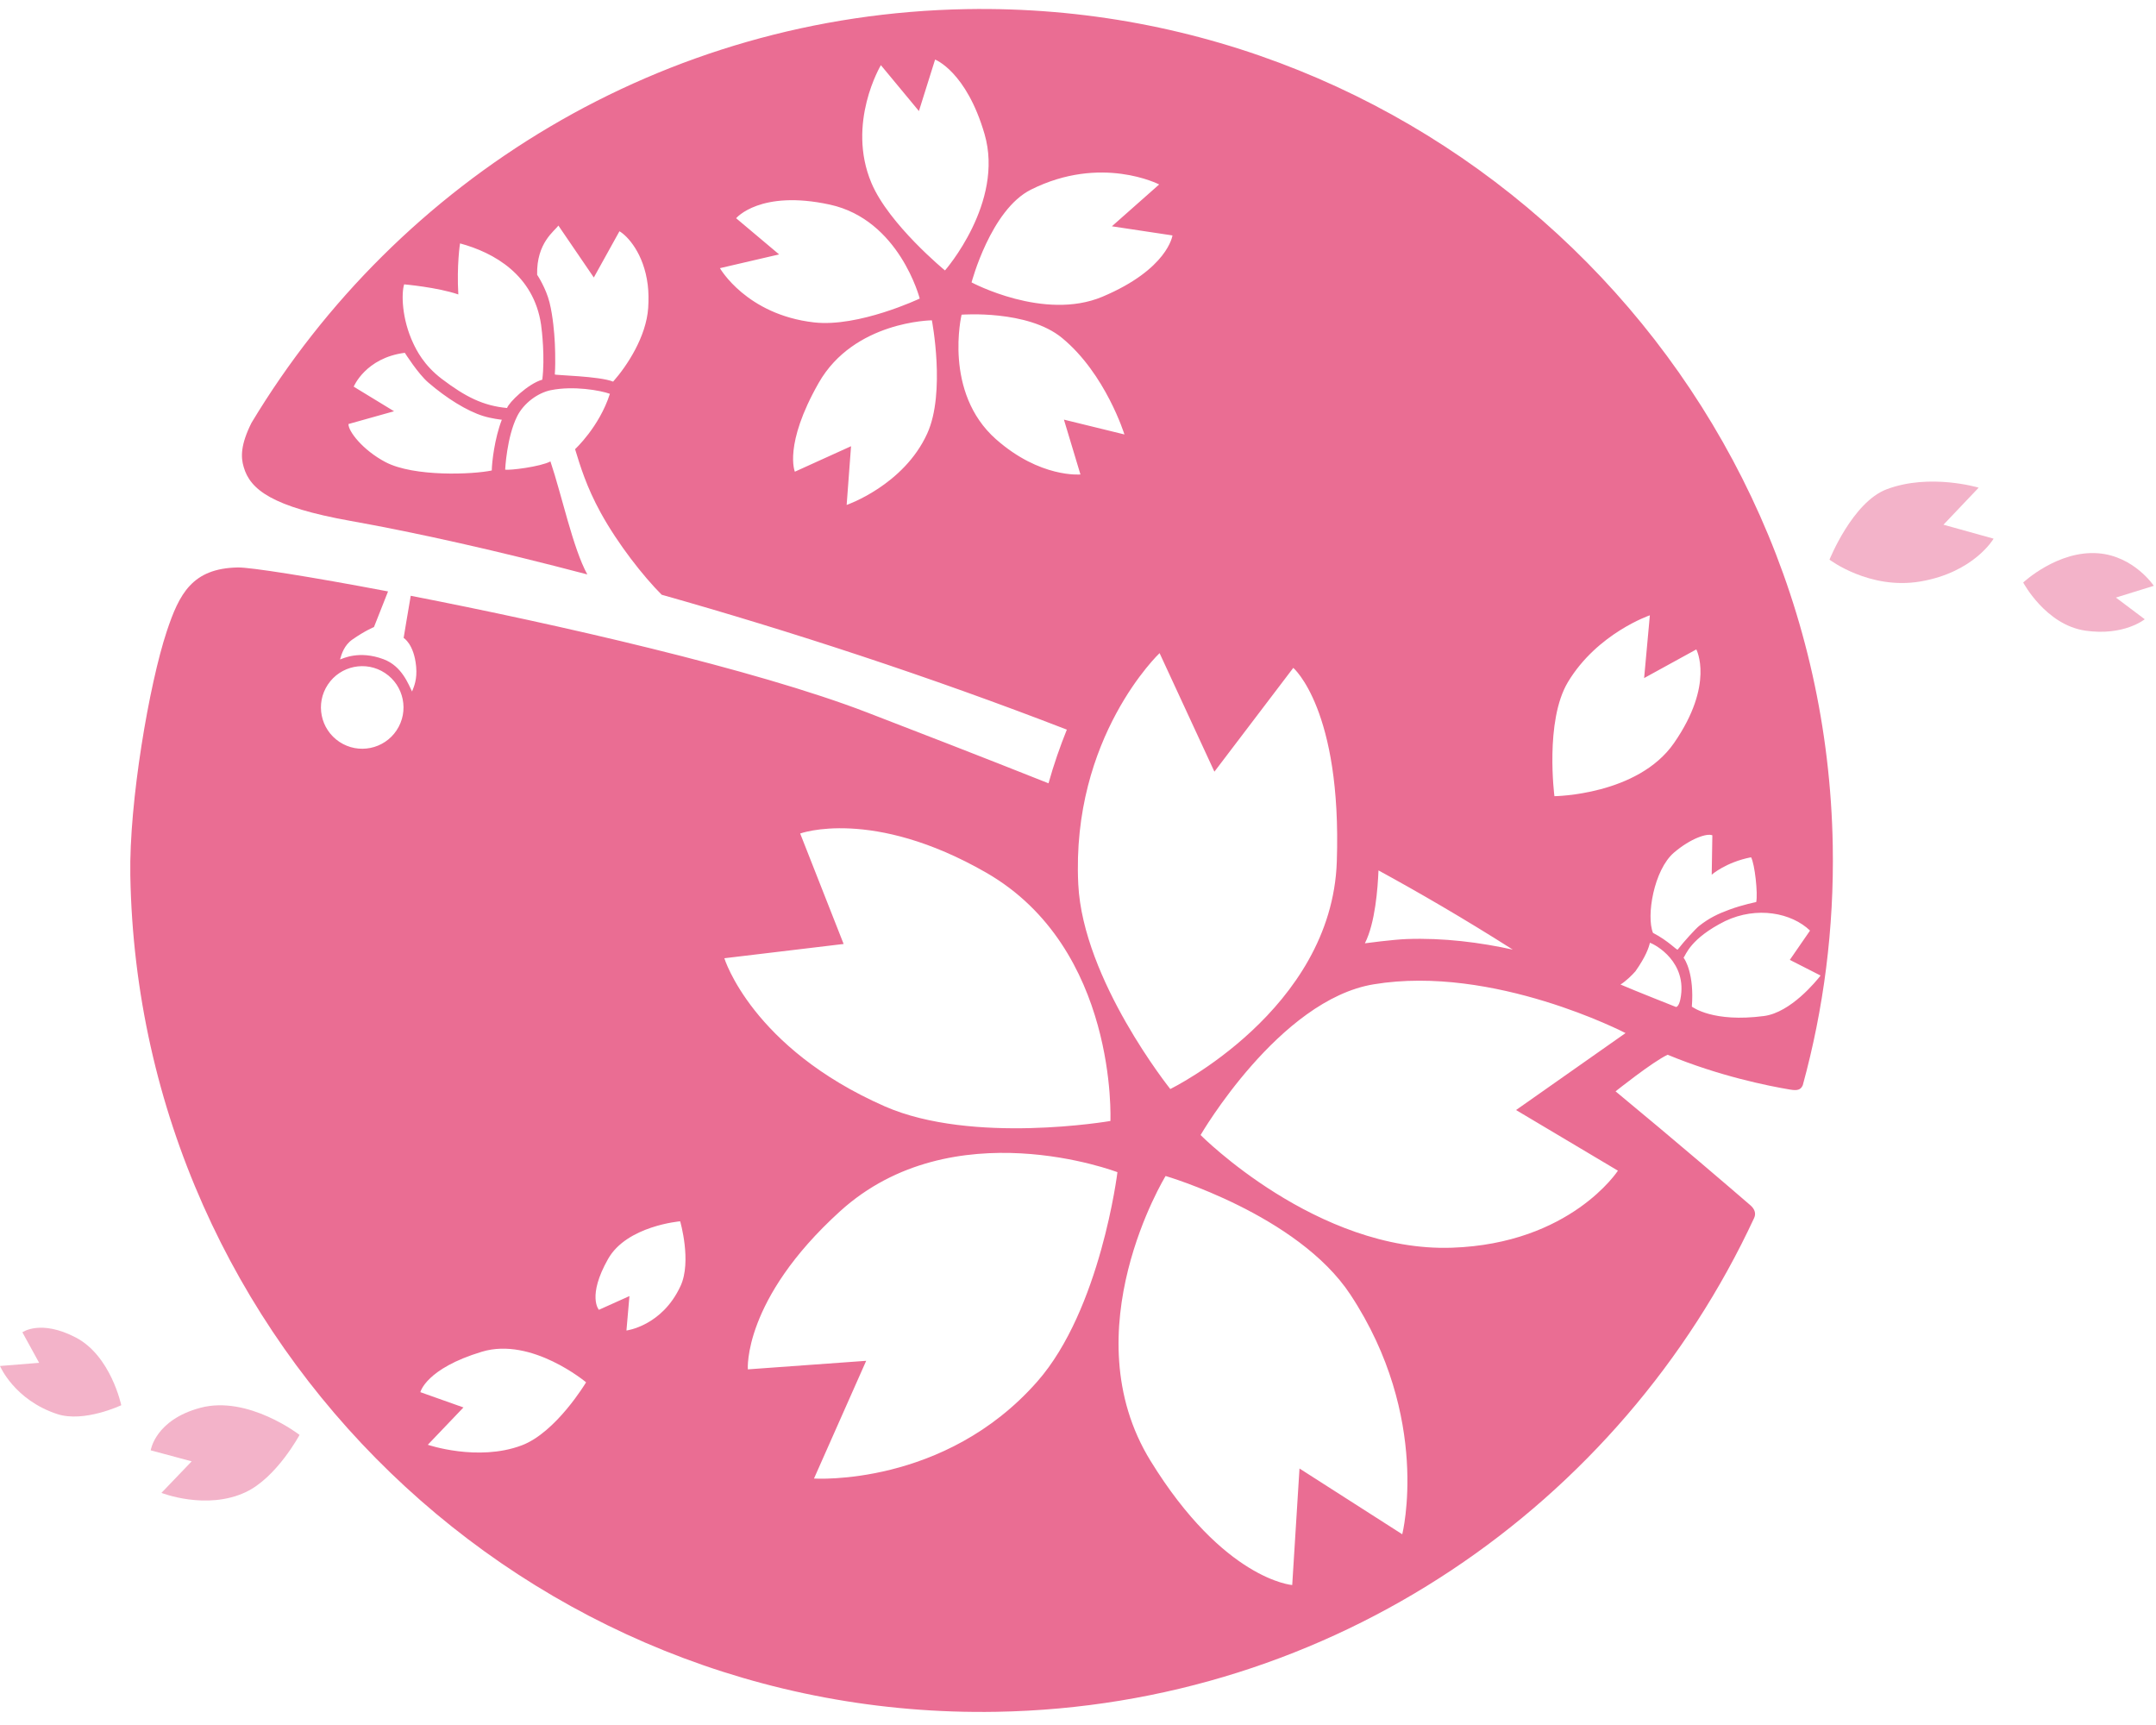
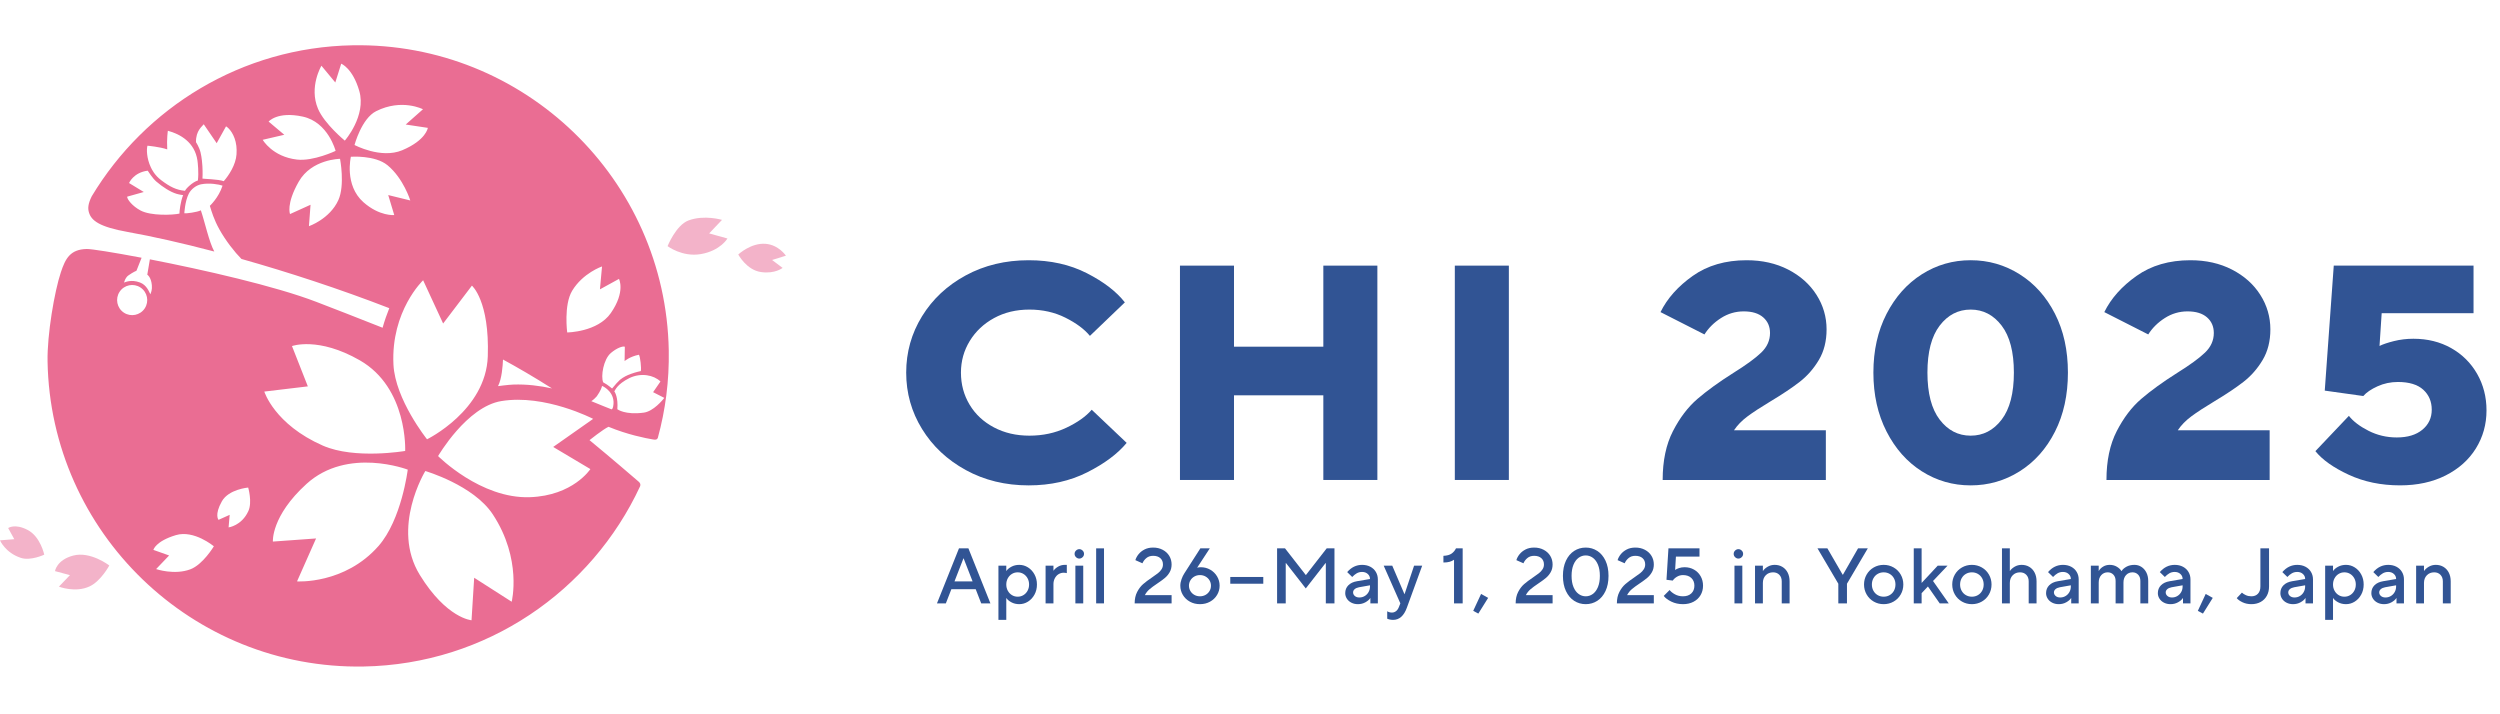
- <svg xmlns="http://www.w3.org/2000/svg" id="_レイヤー_2" viewBox="0 0 200 160">
-   <defs>
-     <style>.cls-1{fill:none;}.cls-1,.cls-2,.cls-3{stroke-width:0px;}.cls-2{fill:#f3b3c9;}.cls-3{fill:#ea6d93;}</style>
-   </defs>
-   <g id="_レイヤー_1-2">
-     <g id="logomark-chi2025">
-       <path class="cls-2" d="m27.787,133.092s-4.772-3.694-9.198-2.514c-4.199,1.119-4.609,3.946-4.609,3.946l3.802,1.021-2.806,2.925s4.158,1.64,7.802-.062c2.883-1.348,5.009-5.315,5.009-5.315Z" />
-       <path class="cls-2" d="m11.248,130.339s-.954-4.576-4.213-6.279c-3.274-1.71-4.959-.485-4.959-.485l1.555,2.832-3.632.293s1.327,3.155,5.317,4.462c2.48.812,5.931-.822,5.931-.822Z" />
-       <path class="cls-2" d="m169.712,51.908s3.716,2.828,8.428,2.027c4.987-.849,6.795-3.972,6.795-3.972l-4.651-1.294,3.266-3.436s-4.521-1.365-8.537.15c-3.167,1.196-5.3,6.525-5.3,6.525Z" />
-       <path class="cls-2" d="m187.682,54.028s2.079,3.93,5.764,4.467c3.571.52,5.511-1.057,5.511-1.057l-2.676-2.011,3.516-1.091s-1.834-2.756-5.161-3.018c-3.747-.295-6.954,2.711-6.954,2.711Z" />
-       <path class="cls-3" d="m167.233,100.658c1.939-7.072,2.915-14.532,2.781-22.226C169.254,34.891,133.212.086,89.672.846c-28.218.493-52.768,15.806-66.344,38.376-1.006,2.015-1.006,3.167-.72,4.104.604,2.089,2.641,3.692,9.922,4.992,6.159,1.099,13.666,2.78,21.951,4.962-1.334-2.429-2.371-7.371-3.42-10.481-.921.492-3.805.848-4.199.759,0,0,.14-3.015,1.117-4.959.599-1.19,1.891-2.161,3.135-2.413h.008c2.073-.417,4.559.017,5.455.342-.991,3.08-3.23,5.133-3.23,5.133.466,1.53,1.058,3.498,2.373,5.89,1.611,2.931,3.964,5.915,5.66,7.613,11.85,3.346,24.865,7.587,37.585,12.513-.616,1.528-1.204,3.2-1.701,4.976-6.548-2.605-12.562-4.925-16.819-6.567-10.426-4.02-28.917-8.211-42.343-10.825-.244,1.387-.658,3.909-.658,3.909,0,0,.964.562,1.159,2.658.111,1.191-.203,1.864-.379,2.312-.331-.639-.927-2.353-2.644-2.994-2.281-.853-3.784-.049-4.037.021.143-.51.39-1.327,1.153-1.854,1.208-.841,1.995-1.15,1.995-1.15l1.306-3.306c-7.333-1.393-12.788-2.242-13.923-2.223-4.251.074-5.451,2.455-6.608,5.936-1.627,4.9-3.496,15.817-3.377,22.622.76,43.541,36.801,78.344,80.34,77.584,31.217-.545,57.943-19.224,70.291-45.801.205-.441.031-.855-.344-1.18-1.725-1.489-6.885-5.923-12.509-10.568,0,0,3.452-2.758,4.831-3.395,4.786,1.984,9.357,2.896,11.343,3.228.662.111.993.053,1.191-.399ZM45.619,43.638c-1.748.374-7.218.607-9.855-.774-2.13-1.121-3.474-2.888-3.437-3.534l4.227-1.185-3.743-2.281s1.102-2.675,4.741-3.14c.035.051,1.221,1.933,2.173,2.753,1.678,1.448,3.583,2.642,5.111,3.113.774.239,1.662.339,1.715.341-.672,1.742-.92,3.928-.932,4.707Zm4.687-8.422c-1.328.374-3.111,2.121-3.269,2.628-2.217-.21-3.842-1.024-6.05-2.697-1.691-1.282-2.373-2.714-2.646-3.291-1.086-2.294-1.112-4.66-.851-5.481,0,0,3.104.271,5.026.937-.158-2.743.159-4.735.159-4.735,3.147.847,6.843,2.925,7.518,7.544.075.512.37,3.055.112,5.094Zm9.823-6.657c-.181,2.665-1.945,5.359-3.252,6.838-1.292-.52-5.416-.584-5.41-.666.091-1.315,0-3.04-.016-3.209-.027-.502-.147-2.166-.477-3.48-.334-1.332-1.131-2.54-1.147-2.554-.071-2.989,1.639-4.064,1.97-4.568l3.288,4.819,2.378-4.289c.74.426,2.265,2.058,2.624,4.969.081.662.09,1.384.042,2.141Zm107.778,57.755l-1.875,2.718,2.854,1.454c-.401.509-2.762,3.426-5.248,3.753-4.738.624-6.617-.828-6.695-.869.234-3.007-.626-4.371-.767-4.537.219-.272.621-1.782,3.85-3.397,2.966-1.41,6.175-.761,7.881.879Zm-9.062-8.833l-.059,3.649s1.324-1.163,3.652-1.614c.342.621.643,3.369.476,4.153-.044.011-1.22.237-2.49.703-1.042.382-1.869.772-2.811,1.516-.293.231-1.394,1.422-1.982,2.187-.074.096-.82-.782-2.292-1.548-.637-1.54.073-5.849,1.955-7.453,1.525-1.297,3.059-1.818,3.554-1.593Zm-13.4-14.212c2.728-4.539,7.603-6.198,7.603-6.198l-.532,5.823,4.841-2.658s1.72,3.219-2.069,8.684c-3.363,4.85-11.093,4.929-11.093,4.929,0,0-.909-6.98,1.251-10.58Zm-17.57,17.465c3.595,1.96,7.847,4.415,12.457,7.345-3.047-.668-6.425-1.103-9.849-.979-1.223.044-3.804.383-3.871.395.961-1.887,1.193-5.098,1.263-6.761Zm-7.904-18.788s4.509,3.852,4.037,17.967c-.46,13.782-15.447,21.097-15.447,21.097,0,0-8.1-10.107-8.536-18.995-.67-13.663,7.543-21.435,7.543-21.435l5.086,10.995,7.317-9.628Zm-24.342-44.354c6.525-3.268,11.9-.483,11.9-.483l-4.386,3.881,5.62.847s-.413,3.123-6.507,5.689c-5.411,2.268-12.129-1.333-12.129-1.333,0,0,1.776-6.735,5.503-8.601Zm-28.845,7.281l5.49-1.276-3.988-3.356s2.225-2.668,8.687-1.264c6.462,1.404,8.345,8.715,8.345,8.715,0,0-5.669,2.686-9.81,2.211-6.268-.72-8.724-5.03-8.724-5.03Zm19.233,15.332c-2.184,4.811-7.478,6.63-7.478,6.63l.408-5.447-5.212,2.364s-1.065-2.486,2.21-8.238c3.274-5.743,10.5-5.803,10.5-5.803,0,0,1.294,6.7-.428,10.493Zm-5.177-23.229c-2.343-5.55.874-10.932.874-10.932l3.529,4.257,1.5-4.776s2.898,1.101,4.589,6.913c1.848,6.352-3.672,12.647-3.672,12.647,0,0-5.2-4.269-6.82-8.108Zm11.56,23.772c-4.924-4.352-3.199-11.56-3.199-11.56,0,0,6.129-.476,9.322,2.16,4.045,3.329,5.784,8.949,5.784,8.949l-5.613-1.375,1.533,5.086s-3.736.353-7.826-3.261Zm-55.606,26.988c-1.169,1.763-3.546,2.244-5.309,1.075-1.763-1.169-2.244-3.546-1.075-5.309,1.169-1.763,3.546-2.244,5.308-1.075,1.763,1.169,2.244,3.546,1.075,5.308Zm11.585,66.333c-4.056,1.52-8.694-.061-8.694-.061l3.307-3.462-3.997-1.418s.499-2.18,5.711-3.752c4.619-1.393,9.662,2.838,9.662,2.838,0,0-2.78,4.658-5.989,5.856Zm14.753-14.794c-1.713,3.724-5.02,4.135-5.02,4.135l.278-3.194-2.835,1.274s-1.111-1.244.851-4.714c1.737-3.08,6.689-3.496,6.689-3.496,0,0,1.086,3.715.038,5.995Zm11.095-41.964s6.672-2.448,17.253,3.628c12.243,7.032,11.526,23.036,11.526,23.036,0,0-12.783,2.211-20.926-1.354-12.34-5.423-14.887-13.741-14.887-13.741l11.066-1.323-4.031-10.247Zm1.282,59.829l4.842-10.92-10.978.793s-.487-6.455,8.55-14.659c10.456-9.493,25.735-3.63,25.735-3.63,0,0-1.557,12.733-7.434,19.418-8.61,9.794-20.715,8.998-20.715,8.998Zm54.57,5.169l-9.532-6.099-.675,10.808s-6.342-.465-13.147-11.524c-7.405-12.033,1.401-26.416,1.401-26.416,0,0,12.247,3.569,17.146,11.005,7.53,11.431,4.807,22.227,4.807,22.227Zm10.555-39.349l9.452,5.624s-4.381,6.769-15.395,7.146c-12.523.429-23.32-10.452-23.32-10.452,0,0,7.292-12.553,16.074-13.982,11.109-1.836,23.347,4.526,23.347,4.526l-10.157,7.138Zm9.691-11.641c.531-.335,1.083-.882,1.39-1.235.971-1.386,1.229-2.179,1.338-2.638.524.172,3.51,1.802,2.829,5.219-.128.641-.36.793-.462.715,0,0-3.773-1.49-5.094-2.061Z" />
-       <rect class="cls-1" width="200" height="160" />
+ <svg xmlns="http://www.w3.org/2000/svg" viewBox="0 0 715 204" width="715" height="204">
+   <svg x="0" y="12" width="225" height="180" viewBox="0 0 200 160">
+     <defs>
+       <style>.m-cls-1{fill:none;}.m-cls-1,.m-cls-2,.m-cls-3{stroke-width:0px;}.m-cls-2{fill:#f3b3c9;}.m-cls-3{fill:#ea6d93;}</style>
+     </defs>
+     <g id="m-_レイヤー_1-2">
+       <g id="m-logomark-chi2025">
+         <path class="m-cls-2" d="m27.787,133.092s-4.772-3.694-9.198-2.514c-4.199,1.119-4.609,3.946-4.609,3.946l3.802,1.021-2.806,2.925s4.158,1.64,7.802-.062c2.883-1.348,5.009-5.315,5.009-5.315Z" />
+         <path class="m-cls-2" d="m11.248,130.339s-.954-4.576-4.213-6.279c-3.274-1.71-4.959-.485-4.959-.485l1.555,2.832-3.632.293s1.327,3.155,5.317,4.462c2.48.812,5.931-.822,5.931-.822Z" />
+         <path class="m-cls-2" d="m169.712,51.908s3.716,2.828,8.428,2.027c4.987-.849,6.795-3.972,6.795-3.972l-4.651-1.294,3.266-3.436s-4.521-1.365-8.537.15c-3.167,1.196-5.3,6.525-5.3,6.525Z" />
+         <path class="m-cls-2" d="m187.682,54.028s2.079,3.93,5.764,4.467c3.571.52,5.511-1.057,5.511-1.057l-2.676-2.011,3.516-1.091s-1.834-2.756-5.161-3.018c-3.747-.295-6.954,2.711-6.954,2.711Z" />
+         <path class="m-cls-3" d="m167.233,100.658c1.939-7.072,2.915-14.532,2.781-22.226C169.254,34.891,133.212.086,89.672.846c-28.218.493-52.768,15.806-66.344,38.376-1.006,2.015-1.006,3.167-.72,4.104.604,2.089,2.641,3.692,9.922,4.992,6.159,1.099,13.666,2.78,21.951,4.962-1.334-2.429-2.371-7.371-3.42-10.481-.921.492-3.805.848-4.199.759,0,0,.14-3.015,1.117-4.959.599-1.19,1.891-2.161,3.135-2.413h.008c2.073-.417,4.559.017,5.455.342-.991,3.08-3.23,5.133-3.23,5.133.466,1.53,1.058,3.498,2.373,5.89,1.611,2.931,3.964,5.915,5.66,7.613,11.85,3.346,24.865,7.587,37.585,12.513-.616,1.528-1.204,3.2-1.701,4.976-6.548-2.605-12.562-4.925-16.819-6.567-10.426-4.02-28.917-8.211-42.343-10.825-.244,1.387-.658,3.909-.658,3.909,0,0,.964.562,1.159,2.658.111,1.191-.203,1.864-.379,2.312-.331-.639-.927-2.353-2.644-2.994-2.281-.853-3.784-.049-4.037.021.143-.51.39-1.327,1.153-1.854,1.208-.841,1.995-1.15,1.995-1.15l1.306-3.306c-7.333-1.393-12.788-2.242-13.923-2.223-4.251.074-5.451,2.455-6.608,5.936-1.627,4.9-3.496,15.817-3.377,22.622.76,43.541,36.801,78.344,80.34,77.584,31.217-.545,57.943-19.224,70.291-45.801.205-.441.031-.855-.344-1.18-1.725-1.489-6.885-5.923-12.509-10.568,0,0,3.452-2.758,4.831-3.395,4.786,1.984,9.357,2.896,11.343,3.228.662.111.993.053,1.191-.399ZM45.619,43.638c-1.748.374-7.218.607-9.855-.774-2.13-1.121-3.474-2.888-3.437-3.534l4.227-1.185-3.743-2.281s1.102-2.675,4.741-3.14c.035.051,1.221,1.933,2.173,2.753,1.678,1.448,3.583,2.642,5.111,3.113.774.239,1.662.339,1.715.341-.672,1.742-.92,3.928-.932,4.707Zm4.687-8.422c-1.328.374-3.111,2.121-3.269,2.628-2.217-.21-3.842-1.024-6.05-2.697-1.691-1.282-2.373-2.714-2.646-3.291-1.086-2.294-1.112-4.66-.851-5.481,0,0,3.104.271,5.026.937-.158-2.743.159-4.735.159-4.735,3.147.847,6.843,2.925,7.518,7.544.075.512.37,3.055.112,5.094Zm9.823-6.657c-.181,2.665-1.945,5.359-3.252,6.838-1.292-.52-5.416-.584-5.41-.666.091-1.315,0-3.04-.016-3.209-.027-.502-.147-2.166-.477-3.48-.334-1.332-1.131-2.54-1.147-2.554-.071-2.989,1.639-4.064,1.97-4.568l3.288,4.819,2.378-4.289c.74.426,2.265,2.058,2.624,4.969.081.662.09,1.384.042,2.141Zm107.778,57.755l-1.875,2.718,2.854,1.454c-.401.509-2.762,3.426-5.248,3.753-4.738.624-6.617-.828-6.695-.869.234-3.007-.626-4.371-.767-4.537.219-.272.621-1.782,3.85-3.397,2.966-1.41,6.175-.761,7.881.879Zm-9.062-8.833l-.059,3.649s1.324-1.163,3.652-1.614c.342.621.643,3.369.476,4.153-.044.011-1.22.237-2.49.703-1.042.382-1.869.772-2.811,1.516-.293.231-1.394,1.422-1.982,2.187-.074.096-.82-.782-2.292-1.548-.637-1.54.073-5.849,1.955-7.453,1.525-1.297,3.059-1.818,3.554-1.593Zm-13.4-14.212c2.728-4.539,7.603-6.198,7.603-6.198l-.532,5.823,4.841-2.658s1.72,3.219-2.069,8.684c-3.363,4.85-11.093,4.929-11.093,4.929,0,0-.909-6.98,1.251-10.58Zm-17.57,17.465c3.595,1.96,7.847,4.415,12.457,7.345-3.047-.668-6.425-1.103-9.849-.979-1.223.044-3.804.383-3.871.395.961-1.887,1.193-5.098,1.263-6.761Zm-7.904-18.788s4.509,3.852,4.037,17.967c-.46,13.782-15.447,21.097-15.447,21.097,0,0-8.1-10.107-8.536-18.995-.67-13.663,7.543-21.435,7.543-21.435l5.086,10.995,7.317-9.628Zm-24.342-44.354c6.525-3.268,11.9-.483,11.9-.483l-4.386,3.881,5.62.847s-.413,3.123-6.507,5.689c-5.411,2.268-12.129-1.333-12.129-1.333,0,0,1.776-6.735,5.503-8.601Zm-28.845,7.281l5.49-1.276-3.988-3.356s2.225-2.668,8.687-1.264c6.462,1.404,8.345,8.715,8.345,8.715,0,0-5.669,2.686-9.81,2.211-6.268-.72-8.724-5.03-8.724-5.03Zm19.233,15.332c-2.184,4.811-7.478,6.63-7.478,6.63l.408-5.447-5.212,2.364s-1.065-2.486,2.21-8.238c3.274-5.743,10.5-5.803,10.5-5.803,0,0,1.294,6.7-.428,10.493Zm-5.177-23.229c-2.343-5.55.874-10.932.874-10.932l3.529,4.257,1.5-4.776s2.898,1.101,4.589,6.913c1.848,6.352-3.672,12.647-3.672,12.647,0,0-5.2-4.269-6.82-8.108Zm11.56,23.772c-4.924-4.352-3.199-11.56-3.199-11.56,0,0,6.129-.476,9.322,2.16,4.045,3.329,5.784,8.949,5.784,8.949l-5.613-1.375,1.533,5.086s-3.736.353-7.826-3.261Zm-55.606,26.988c-1.169,1.763-3.546,2.244-5.309,1.075-1.763-1.169-2.244-3.546-1.075-5.309,1.169-1.763,3.546-2.244,5.308-1.075,1.763,1.169,2.244,3.546,1.075,5.308Zm11.585,66.333c-4.056,1.52-8.694-.061-8.694-.061l3.307-3.462-3.997-1.418s.499-2.18,5.711-3.752c4.619-1.393,9.662,2.838,9.662,2.838,0,0-2.78,4.658-5.989,5.856Zm14.753-14.794c-1.713,3.724-5.02,4.135-5.02,4.135l.278-3.194-2.835,1.274s-1.111-1.244.851-4.714c1.737-3.08,6.689-3.496,6.689-3.496,0,0,1.086,3.715.038,5.995Zm11.095-41.964s6.672-2.448,17.253,3.628c12.243,7.032,11.526,23.036,11.526,23.036,0,0-12.783,2.211-20.926-1.354-12.34-5.423-14.887-13.741-14.887-13.741l11.066-1.323-4.031-10.247Zm1.282,59.829l4.842-10.92-10.978.793s-.487-6.455,8.55-14.659c10.456-9.493,25.735-3.63,25.735-3.63,0,0-1.557,12.733-7.434,19.418-8.61,9.794-20.715,8.998-20.715,8.998Zm54.57,5.169l-9.532-6.099-.675,10.808s-6.342-.465-13.147-11.524c-7.405-12.033,1.401-26.416,1.401-26.416,0,0,12.247,3.569,17.146,11.005,7.53,11.431,4.807,22.227,4.807,22.227Zm10.555-39.349l9.452,5.624s-4.381,6.769-15.395,7.146c-12.523.429-23.32-10.452-23.32-10.452,0,0,7.292-12.553,16.074-13.982,11.109-1.836,23.347,4.526,23.347,4.526l-10.157,7.138Zm9.691-11.641c.531-.335,1.083-.882,1.39-1.235.971-1.386,1.229-2.179,1.338-2.638.524.172,3.51,1.802,2.829,5.219-.128.641-.36.793-.462.715,0,0-3.773-1.49-5.094-2.061Z" />
+         <rect class="m-cls-1" width="200" height="160" />
+       </g>
    </g>
-   </g>
+   </svg>
+   <svg x="255" y="0" width="460" height="204" viewBox="0 0 460 204">
+     <defs>
+       <style>.t-cls-1{fill:none;}.t-cls-1,.t-cls-2{stroke-width:0px;}.t-cls-2{fill:#315494;}</style>
+     </defs>
+     <g id="t-_レイヤー_1-2">
+       <g id="t-chi2025">
+         <g id="t-daytime">
+           <path class="t-cls-2" d="m21.222,134.438c-5.323-2.918-9.496-6.833-12.518-11.744-3.022-4.91-4.533-10.285-4.533-16.124s1.511-11.212,4.533-16.124c3.021-4.91,7.194-8.809,12.518-11.693,5.322-2.885,11.315-4.326,17.979-4.326,6.249,0,11.797,1.236,16.639,3.708,4.842,2.473,8.464,5.255,10.869,8.345l-9.993,9.582c-1.581-1.922-3.915-3.657-7.006-5.203-3.091-1.545-6.526-2.318-10.303-2.318s-7.145.809-10.097,2.422c-2.954,1.614-5.271,3.796-6.954,6.542-1.684,2.748-2.524,5.77-2.524,9.066,0,3.366.824,6.423,2.473,9.169,1.648,2.748,3.967,4.912,6.954,6.49,2.988,1.582,6.37,2.37,10.148,2.37,3.846,0,7.366-.755,10.561-2.267,3.193-1.51,5.614-3.228,7.263-5.15l9.994,9.478c-2.542,3.091-6.285,5.89-11.23,8.397-4.945,2.506-10.544,3.76-16.793,3.76-6.663,0-12.656-1.46-17.979-4.379Z" />
+           <path class="t-cls-2" d="m97.924,137.271h-15.454v-61.301h15.454v23.181h25.55v-23.181h15.454v61.301h-15.454v-24.211h-25.55v24.211Z" />
+           <path class="t-cls-2" d="m176.533,137.271h-15.454v-61.301h15.454v61.301Z" />
+           <path class="t-cls-2" d="m220.522,137.271c0-5.494.979-10.148,2.937-13.961,1.958-3.812,4.292-6.885,7.006-9.221,2.713-2.334,6.13-4.807,10.251-7.418,3.64-2.266,6.301-4.206,7.984-5.82,1.683-1.613,2.524-3.485,2.524-5.615,0-1.854-.653-3.348-1.957-4.481-1.306-1.134-3.16-1.7-5.563-1.7-2.336,0-4.5.636-6.491,1.906-1.992,1.271-3.572,2.833-4.739,4.688l-12.569-6.388c1.923-3.915,4.997-7.366,9.222-10.354,4.224-2.987,9.357-4.48,15.402-4.48,4.464,0,8.43.893,11.899,2.678,3.467,1.787,6.164,4.19,8.087,7.212,1.923,3.023,2.885,6.32,2.885,9.891,0,3.366-.738,6.284-2.215,8.757-1.478,2.473-3.297,4.551-5.46,6.233-2.164,1.685-4.963,3.555-8.396,5.615-2.748,1.648-4.93,3.075-6.543,4.275-1.614,1.202-2.902,2.524-3.863,3.966h26.271v14.219h-46.671Z" />
+           <path class="t-cls-2" d="m294.648,134.799c-4.224-2.68-7.59-6.474-10.097-11.385-2.508-4.91-3.761-10.525-3.761-16.845s1.253-11.915,3.761-16.794c2.507-4.875,5.873-8.654,10.097-11.332,4.224-2.679,8.876-4.018,13.96-4.018s9.752,1.339,14.012,4.018c4.258,2.678,7.624,6.439,10.097,11.281s3.709,10.457,3.709,16.845-1.236,12.021-3.709,16.896c-2.473,4.879-5.839,8.654-10.097,11.334-4.26,2.678-8.93,4.018-14.012,4.018s-9.736-1.34-13.96-4.018Zm22.82-14.785c2.334-3.055,3.503-7.537,3.503-13.444s-1.169-10.388-3.503-13.444c-2.336-3.057-5.29-4.586-8.86-4.586s-6.526,1.529-8.86,4.586c-2.336,3.057-3.503,7.538-3.503,13.444s1.167,10.39,3.503,13.444c2.334,3.058,5.288,4.585,8.86,4.585s6.524-1.527,8.86-4.585Z" />
+           <path class="t-cls-2" d="m347.448,137.271c0-5.494.979-10.148,2.937-13.961,1.958-3.812,4.292-6.885,7.006-9.221,2.713-2.334,6.13-4.807,10.251-7.418,3.64-2.266,6.301-4.206,7.984-5.82,1.683-1.613,2.524-3.485,2.524-5.615,0-1.854-.653-3.348-1.957-4.481-1.306-1.134-3.16-1.7-5.563-1.7-2.336,0-4.5.636-6.491,1.906-1.992,1.271-3.572,2.833-4.739,4.688l-12.569-6.388c1.923-3.915,4.997-7.366,9.222-10.354,4.224-2.987,9.357-4.48,15.402-4.48,4.464,0,8.43.893,11.899,2.678,3.467,1.787,6.164,4.19,8.087,7.212,1.923,3.023,2.885,6.32,2.885,9.891,0,3.366-.738,6.284-2.215,8.757-1.478,2.473-3.297,4.551-5.46,6.233-2.164,1.685-4.963,3.555-8.396,5.615-2.748,1.648-4.93,3.075-6.543,4.275-1.614,1.202-2.902,2.524-3.863,3.966h26.271v14.219h-46.671Z" />
+           <path class="t-cls-2" d="m416.732,135.777c-4.363-2.025-7.539-4.275-9.53-6.748l9.581-10.098c1.236,1.582,3.107,3.006,5.615,4.276,2.507,1.271,5.203,1.905,8.088,1.905,3.091,0,5.527-.736,7.314-2.215,1.785-1.476,2.679-3.382,2.679-5.717s-.808-4.24-2.421-5.719c-1.615-1.477-4.036-2.215-7.264-2.215-2.061,0-4.002.412-5.821,1.236-1.82.824-3.178,1.752-4.069,2.781l-11.023-1.545,2.575-35.75h39.975v13.6h-26.271l-.618,9.375c.961-.479,2.334-.943,4.121-1.391,1.785-.446,3.64-.67,5.563-.67,4.052,0,7.657.894,10.817,2.679,3.158,1.786,5.631,4.241,7.418,7.366,1.785,3.127,2.679,6.611,2.679,10.457,0,3.984-1.015,7.607-3.039,10.869-2.027,3.264-4.912,5.839-8.654,7.728-3.744,1.888-8.088,2.833-13.033,2.833-5.427,0-10.32-1.014-14.681-3.039Z" />
+           <path class="t-cls-2" d="m15.513,172.566h-2.54l6.294-15.735h2.697l6.294,15.735h-2.63l-1.573-4.047h-6.968l-1.574,4.047Zm5.035-12.881l-2.562,6.586h5.17l-2.562-6.586h-.045Z" />
+           <path class="t-cls-2" d="m30.551,177.287v-15.511h2.248v1.528h.022c.284-.449.761-.854,1.428-1.214.666-.359,1.419-.54,2.259-.54.899,0,1.734.244,2.506.731.772.487,1.391,1.157,1.854,2.012.465.854.697,1.813.697,2.877s-.232,2.023-.697,2.878c-.464.854-1.082,1.524-1.854,2.012-.771.486-1.606.73-2.506.73-.84,0-1.593-.18-2.259-.54-.667-.359-1.144-.765-1.428-1.214h-.022v6.25h-2.248Zm7.148-7.082c.494-.299.888-.715,1.18-1.247.293-.532.438-1.128.438-1.787s-.146-1.255-.438-1.786c-.292-.532-.686-.948-1.18-1.248s-1.042-.449-1.641-.449-1.146.149-1.642.449c-.494.3-.888.716-1.18,1.248-.292.531-.438,1.127-.438,1.786s.146,1.255.438,1.787.686.948,1.18,1.247c.495.301,1.042.45,1.642.45s1.146-.149,1.641-.45Z" />
+           <path class="t-cls-2" d="m44.038,172.566v-10.79h2.248v1.416h.045c.284-.419.716-.798,1.293-1.136.576-.336,1.217-.506,1.922-.506h.562v2.361c-.345-.075-.645-.113-.899-.113-.524,0-1.011.139-1.461.416-.449.277-.806.668-1.067,1.17-.263.502-.394,1.06-.394,1.674v5.508h-2.248Z" />
+           <path class="t-cls-2" d="m52.749,159.359c-.277-.262-.416-.58-.416-.955s.139-.693.416-.955.588-.394.933-.394.655.132.933.394.416.581.416.955-.139.693-.416.955c-.277.263-.588.395-.933.395s-.655-.132-.933-.395Zm2.057,13.207h-2.248v-10.79h2.248v10.79Z" />
+           <path class="t-cls-2" d="m60.746,172.566h-2.248v-15.735h2.248v15.735Z" />
+           <path class="t-cls-2" d="m69.513,172.566c0-1.26.235-2.346.708-3.26.472-.914,1.037-1.66,1.697-2.236.659-.577,1.513-1.218,2.562-1.922.733-.495,1.304-.902,1.708-1.226.404-.321.742-.688,1.012-1.102.27-.411.404-.872.404-1.382,0-.75-.247-1.35-.742-1.799-.494-.449-1.184-.674-2.067-.674-.779,0-1.424.213-1.934.641-.51.427-.884.926-1.124,1.494l-2.022-.898c.164-.57.464-1.128.899-1.675.434-.547,1.003-1.004,1.708-1.372.704-.366,1.528-.55,2.473-.55,1.019,0,1.933.214,2.742.641s1.435,1.008,1.877,1.741c.441.734.663,1.552.663,2.451,0,.839-.184,1.577-.551,2.214-.367.638-.812,1.177-1.337,1.618-.525.442-1.244.971-2.158,1.585-.944.63-1.697,1.185-2.259,1.663-.562.48-1.009,1.042-1.338,1.686h7.643v2.361h-10.564Z" />
+           <path class="t-cls-2" d="m91.135,162.934c.823.473,1.476,1.113,1.955,1.922.479.81.72,1.693.72,2.652s-.244,1.844-.73,2.652c-.487.81-1.158,1.45-2.013,1.922-.854.473-1.812.709-2.877.709s-2.022-.236-2.877-.709c-.854-.472-1.525-1.112-2.012-1.922-.487-.809-.73-1.693-.73-2.652,0-.599.115-1.221.348-1.865s.491-1.184.776-1.619l4.607-7.192h2.697l-3.618,5.53c.329-.09.674-.135,1.033-.135.989,0,1.896.235,2.721.707Zm-1.35,7.205c.479-.27.858-.637,1.136-1.102s.416-.975.416-1.529-.139-1.063-.416-1.527c-.277-.465-.656-.832-1.136-1.102-.479-.271-1.011-.405-1.596-.405s-1.116.135-1.596.405c-.479.27-.858.637-1.135,1.102-.278.464-.416.974-.416,1.527s.138,1.064.416,1.529c.276.465.655.832,1.135,1.102s1.012.404,1.596.404,1.116-.135,1.596-.404Z" />
+           <path class="t-cls-2" d="m106.3,166.946h-9.44v-1.933h9.44v1.933Z" />
+           <path class="t-cls-2" d="m112.72,172.566h-2.473v-15.735h2.271l5.934,7.62h.045l5.935-7.62h2.226v15.735h-2.473v-11.51h-.09l-5.643,7.238-5.642-7.238h-.09v11.51Z" />
+           <path class="t-cls-2" d="m136.917,162.091c.682.36,1.21.858,1.585,1.495.374.637.562,1.346.562,2.124v6.856h-2.136v-1.529h-.022c-.284.449-.749.854-1.394,1.214-.645.36-1.356.54-2.135.54-.705,0-1.334-.143-1.889-.428-.555-.284-.985-.67-1.292-1.157-.308-.487-.461-1.008-.461-1.562,0-.899.296-1.647.888-2.247s1.42-.99,2.483-1.17l3.709-.629v-.045c0-.555-.213-1.023-.641-1.404-.427-.383-.963-.574-1.606-.574-.585,0-1.102.132-1.552.394-.449.263-.876.61-1.281,1.046l-1.438-1.395c1.184-1.379,2.607-2.068,4.271-2.068.884,0,1.666.181,2.349.54Zm-1.607,8.374c.465-.277.832-.656,1.102-1.136s.404-1.012.404-1.597v-.336l-3.146.562c-.54.104-.955.288-1.248.551-.292.263-.438.565-.438.91,0,.405.164.749.494,1.034.329.285.765.427,1.304.427.554,0,1.063-.138,1.528-.415Z" />
+           <path class="t-cls-2" d="m149.433,161.776h2.315l-4.384,12.026c-.839,2.322-2.15,3.484-3.934,3.484-.329,0-.648-.035-.955-.102-.308-.068-.551-.146-.73-.236v-2.135c.135.104.326.193.573.27.247.074.506.111.775.111.435,0,.824-.135,1.169-.404s.606-.637.787-1.102l.449-1.123-4.766-10.79h2.45l3.484,8.138h.045l2.72-8.138Z" />
+           <path class="t-cls-2" d="m160.852,160.09c-.375.256-.798.45-1.27.585-.473.135-1.061.202-1.765.202v-1.91c1.019-.045,1.798-.259,2.337-.641.54-.383.959-.881,1.259-1.495h1.911v15.735h-2.473v-12.477Z" />
+           <path class="t-cls-2" d="m170.611,170.992l-2.81,4.496-1.461-.787,2.248-4.832,2.022,1.123Z" />
+           <path class="t-cls-2" d="m178.479,172.566c0-1.26.235-2.346.708-3.26.472-.914,1.037-1.66,1.697-2.236.659-.577,1.513-1.218,2.562-1.922.733-.495,1.304-.902,1.708-1.226.404-.321.742-.688,1.012-1.102.27-.411.404-.872.404-1.382,0-.75-.247-1.35-.742-1.799-.494-.449-1.184-.674-2.067-.674-.779,0-1.424.213-1.934.641-.51.427-.884.926-1.124,1.494l-2.022-.898c.164-.57.464-1.128.899-1.675.434-.547,1.003-1.004,1.708-1.372.704-.366,1.528-.55,2.473-.55,1.019,0,1.933.214,2.742.641s1.435,1.008,1.877,1.741c.441.734.663,1.552.663,2.451,0,.839-.184,1.577-.551,2.214-.367.638-.812,1.177-1.337,1.618-.525.442-1.244.971-2.158,1.585-.944.63-1.697,1.185-2.259,1.663-.562.48-1.009,1.042-1.338,1.686h7.643v2.361h-10.564Z" />
+           <path class="t-cls-2" d="m195.212,171.836c-.988-.637-1.771-1.566-2.349-2.788s-.865-2.671-.865-4.35.288-3.128.865-4.349c.577-1.222,1.36-2.15,2.349-2.788.989-.637,2.091-.955,3.305-.955s2.315.318,3.305.955c.989.638,1.771,1.566,2.349,2.788.577,1.221.865,2.671.865,4.349s-.288,3.128-.865,4.35-1.359,2.151-2.349,2.788-2.091.955-3.305.955-2.315-.318-3.305-.955Zm5.328-1.956c.614-.442,1.104-1.102,1.472-1.978.367-.877.551-1.945.551-3.204s-.184-2.326-.551-3.203c-.367-.876-.857-1.536-1.472-1.978-.615-.442-1.289-.664-2.023-.664s-1.408.222-2.023.664c-.614.441-1.104,1.102-1.472,1.978-.367.877-.551,1.944-.551,3.203s.184,2.327.551,3.204c.367.876.857,1.535,1.472,1.978.615.442,1.289.663,2.023.663s1.408-.221,2.023-.663Z" />
+           <path class="t-cls-2" d="m207.43,172.566c0-1.26.235-2.346.708-3.26.472-.914,1.037-1.66,1.697-2.236.659-.577,1.513-1.218,2.562-1.922.733-.495,1.304-.902,1.708-1.226.404-.321.742-.688,1.012-1.102.27-.411.404-.872.404-1.382,0-.75-.247-1.35-.742-1.799-.494-.449-1.184-.674-2.067-.674-.779,0-1.424.213-1.934.641-.51.427-.884.926-1.124,1.494l-2.022-.898c.164-.57.464-1.128.899-1.675.434-.547,1.003-1.004,1.708-1.372.704-.366,1.528-.55,2.473-.55,1.019,0,1.933.214,2.742.641s1.435,1.008,1.877,1.741c.441.734.663,1.552.663,2.451,0,.839-.184,1.577-.551,2.214-.367.638-.812,1.177-1.337,1.618-.525.442-1.244.971-2.158,1.585-.944.63-1.697,1.185-2.259,1.663-.562.48-1.009,1.042-1.338,1.686h7.643v2.361h-10.564Z" />
+           <path class="t-cls-2" d="m222.997,172.061c-.997-.487-1.72-1.031-2.169-1.63l1.686-1.687c.33.45.835.862,1.518,1.236.682.375,1.45.562,2.304.562,1.004,0,1.799-.277,2.383-.832.585-.555.877-1.289.877-2.203s-.292-1.648-.877-2.203c-.584-.554-1.379-.831-2.383-.831-.629,0-1.21.161-1.742.483s-.925.686-1.18,1.09l-1.799-.225.562-8.991h8.879v2.36h-6.743l-.226,3.821c.255-.194.626-.374,1.113-.54.486-.164,1.015-.246,1.585-.246,1.003,0,1.906.229,2.708.686s1.431,1.086,1.889,1.888c.457.802.686,1.704.686,2.708s-.236,1.908-.708,2.709c-.473.802-1.144,1.432-2.012,1.889-.87.457-1.874.686-3.013.686-1.229,0-2.342-.244-3.338-.73Z" />
+           <path class="t-cls-2" d="m241.249,159.359c-.277-.262-.416-.58-.416-.955s.139-.693.416-.955.588-.394.933-.394.655.132.933.394.416.581.416.955-.139.693-.416.955c-.277.263-.588.395-.933.395s-.655-.132-.933-.395Zm2.057,13.207h-2.248v-10.79h2.248v10.79Z" />
+           <path class="t-cls-2" d="m246.934,172.566v-10.79h2.248v1.528h.022c.284-.449.73-.854,1.338-1.214.606-.359,1.277-.54,2.012-.54.823,0,1.559.191,2.202.574.645.382,1.15.93,1.518,1.641.367.712.551,1.547.551,2.506v6.295h-2.248v-6.295c0-.778-.229-1.404-.686-1.877-.457-.472-1.053-.707-1.787-.707-.854,0-1.555.28-2.102.842-.547.562-.82,1.293-.82,2.192v5.845h-2.248Z" />
+           <path class="t-cls-2" d="m273.233,172.566h-2.473v-5.62l-5.957-10.115h2.832l4.361,7.53h.09l4.315-7.53h2.788l-5.957,10.115v5.62Z" />
+           <path class="t-cls-2" d="m280.887,172.049c-.861-.494-1.539-1.172-2.034-2.034-.494-.862-.741-1.81-.741-2.844s.247-1.981.741-2.843c.495-.862,1.173-1.541,2.034-2.035.862-.494,1.81-.742,2.844-.742s1.981.248,2.844.742c.861.494,1.54,1.173,2.034,2.035.494.861.742,1.809.742,2.843s-.248,1.981-.742,2.844-1.173,1.54-2.034,2.034c-.862.494-1.81.742-2.844.742s-1.981-.248-2.844-.742Zm4.563-1.844c.517-.299.922-.715,1.214-1.247s.438-1.128.438-1.787-.146-1.255-.438-1.786c-.292-.532-.697-.948-1.214-1.248s-1.09-.449-1.72-.449-1.202.149-1.72.449c-.517.3-.921.716-1.214,1.248-.292.531-.438,1.127-.438,1.786s.146,1.255.438,1.787c.293.532.697.948,1.214,1.247.518.301,1.091.45,1.72.45s1.203-.149,1.72-.45Z" />
+           <path class="t-cls-2" d="m294.583,172.566h-2.248v-15.735h2.248v9.891l4.608-4.945h2.81l-4.158,4.384,4.495,6.406h-2.585l-3.371-4.834-1.799,1.911v2.923Z" />
+           <path class="t-cls-2" d="m306.115,172.049c-.861-.494-1.539-1.172-2.034-2.034-.494-.862-.741-1.81-.741-2.844s.247-1.981.741-2.843c.495-.862,1.173-1.541,2.034-2.035.862-.494,1.81-.742,2.844-.742s1.981.248,2.844.742c.861.494,1.54,1.173,2.034,2.035.494.861.742,1.809.742,2.843s-.248,1.981-.742,2.844-1.173,1.54-2.034,2.034c-.862.494-1.81.742-2.844.742s-1.981-.248-2.844-.742Zm4.563-1.844c.517-.299.922-.715,1.214-1.247s.438-1.128.438-1.787-.146-1.255-.438-1.786c-.292-.532-.697-.948-1.214-1.248s-1.09-.449-1.72-.449-1.202.149-1.72.449c-.517.3-.921.716-1.214,1.248-.292.531-.438,1.127-.438,1.786s.146,1.255.438,1.787c.293.532.697.948,1.214,1.247.518.301,1.091.45,1.72.45s1.203-.149,1.72-.45Z" />
+           <path class="t-cls-2" d="m317.563,172.566v-15.735h2.248v6.474h.022c.284-.449.73-.854,1.338-1.214.606-.359,1.277-.54,2.012-.54.824,0,1.559.191,2.203.574.644.382,1.149.93,1.517,1.641.367.712.551,1.547.551,2.506v6.295h-2.248v-6.295c0-.778-.229-1.404-.686-1.877-.457-.472-1.053-.707-1.787-.707-.854,0-1.555.28-2.102.842-.547.562-.82,1.293-.82,2.192v5.845h-2.248Z" />
+           <path class="t-cls-2" d="m337.358,162.091c.682.36,1.21.858,1.585,1.495.374.637.562,1.346.562,2.124v6.856h-2.136v-1.529h-.022c-.284.449-.749.854-1.394,1.214-.645.36-1.356.54-2.135.54-.705,0-1.334-.143-1.889-.428-.555-.284-.985-.67-1.292-1.157-.308-.487-.461-1.008-.461-1.562,0-.899.296-1.647.888-2.247s1.42-.99,2.483-1.17l3.709-.629v-.045c0-.555-.213-1.023-.641-1.404-.427-.383-.963-.574-1.606-.574-.585,0-1.102.132-1.552.394-.449.263-.876.61-1.281,1.046l-1.438-1.395c1.184-1.379,2.607-2.068,4.271-2.068.884,0,1.666.181,2.349.54Zm-1.607,8.374c.465-.277.832-.656,1.102-1.136s.404-1.012.404-1.597v-.336l-3.146.562c-.54.104-.955.288-1.248.551-.292.263-.438.565-.438.91,0,.405.164.749.494,1.034.329.285.765.427,1.304.427.554,0,1.063-.138,1.528-.415Z" />
+           <path class="t-cls-2" d="m342.983,172.566v-10.79h2.248v1.528h.022c.225-.449.618-.854,1.181-1.214.562-.359,1.21-.54,1.944-.54.778,0,1.468.185,2.067.551.6.368,1.026.776,1.281,1.226h.045c.255-.449.708-.857,1.36-1.226.651-.366,1.427-.551,2.326-.551.72,0,1.379.191,1.979.574.599.382,1.075.922,1.427,1.618.353.696.528,1.503.528,2.417v6.406h-2.247v-6.406c0-.765-.214-1.367-.641-1.811-.428-.441-.964-.662-1.607-.662-.75,0-1.368.266-1.854.797-.487.533-.73,1.24-.73,2.125v5.957h-2.248v-6.406c0-.765-.214-1.367-.641-1.811-.427-.441-.963-.662-1.607-.662-.749,0-1.367.266-1.854.797-.487.533-.73,1.24-.73,2.125v5.957h-2.248Z" />
+           <path class="t-cls-2" d="m369.326,162.091c.682.36,1.21.858,1.585,1.495.374.637.562,1.346.562,2.124v6.856h-2.136v-1.529h-.022c-.284.449-.749.854-1.394,1.214-.645.36-1.356.54-2.135.54-.705,0-1.334-.143-1.889-.428-.555-.284-.985-.67-1.292-1.157-.308-.487-.461-1.008-.461-1.562,0-.899.296-1.647.888-2.247s1.42-.99,2.483-1.17l3.709-.629v-.045c0-.555-.213-1.023-.641-1.404-.427-.383-.963-.574-1.606-.574-.585,0-1.102.132-1.552.394-.449.263-.876.61-1.281,1.046l-1.438-1.395c1.184-1.379,2.607-2.068,4.271-2.068.884,0,1.666.181,2.349.54Zm-1.607,8.374c.465-.277.832-.656,1.102-1.136s.404-1.012.404-1.597v-.336l-3.146.562c-.54.104-.955.288-1.248.551-.292.263-.438.565-.438.91,0,.405.164.749.494,1.034.329.285.765.427,1.304.427.554,0,1.063-.138,1.528-.415Z" />
+           <path class="t-cls-2" d="m377.852,170.992l-2.81,4.496-1.461-.787,2.248-4.832,2.022,1.123Z" />
+           <path class="t-cls-2" d="m386.36,172.251c-.757-.359-1.308-.757-1.652-1.19l1.483-1.574c.27.27.645.514,1.124.73.479.218,1.004.326,1.573.326.794,0,1.424-.248,1.889-.742.464-.494.696-1.184.696-2.068v-10.901h2.473v10.901c0,1.005-.21,1.889-.629,2.653-.42.765-1.012,1.356-1.776,1.775-.764.419-1.648.63-2.652.63-.929,0-1.772-.18-2.528-.54Z" />
+           <path class="t-cls-2" d="m404.369,162.091c.682.36,1.21.858,1.585,1.495.374.637.562,1.346.562,2.124v6.856h-2.136v-1.529h-.022c-.284.449-.749.854-1.394,1.214-.645.36-1.356.54-2.135.54-.705,0-1.334-.143-1.889-.428-.555-.284-.985-.67-1.292-1.157-.308-.487-.461-1.008-.461-1.562,0-.899.296-1.647.888-2.247s1.42-.99,2.483-1.17l3.709-.629v-.045c0-.555-.213-1.023-.641-1.404-.427-.383-.963-.574-1.606-.574-.585,0-1.102.132-1.552.394-.449.263-.876.61-1.281,1.046l-1.438-1.395c1.184-1.379,2.607-2.068,4.271-2.068.884,0,1.666.181,2.349.54Zm-1.607,8.374c.465-.277.832-.656,1.102-1.136s.404-1.012.404-1.597v-.336l-3.146.562c-.54.104-.955.288-1.248.551-.292.263-.438.565-.438.91,0,.405.164.749.494,1.034.329.285.765.427,1.304.427.554,0,1.063-.138,1.528-.415Z" />
+           <path class="t-cls-2" d="m409.995,177.287v-15.511h2.248v1.528h.022c.284-.449.761-.854,1.428-1.214.666-.359,1.419-.54,2.259-.54.899,0,1.734.244,2.506.731.772.487,1.391,1.157,1.854,2.012.465.854.697,1.813.697,2.877s-.232,2.023-.697,2.878c-.464.854-1.082,1.524-1.854,2.012-.771.486-1.606.73-2.506.73-.84,0-1.593-.18-2.259-.54-.667-.359-1.144-.765-1.428-1.214h-.022v6.25h-2.248Zm7.148-7.082c.494-.299.888-.715,1.18-1.247.293-.532.438-1.128.438-1.787s-.146-1.255-.438-1.786c-.292-.532-.686-.948-1.18-1.248s-1.042-.449-1.641-.449-1.146.149-1.642.449c-.494.3-.888.716-1.18,1.248-.292.531-.438,1.127-.438,1.786s.146,1.255.438,1.787.686.948,1.18,1.247c.495.301,1.042.45,1.642.45s1.146-.149,1.641-.45Z" />
+           <path class="t-cls-2" d="m430.386,162.091c.682.36,1.21.858,1.585,1.495.374.637.562,1.346.562,2.124v6.856h-2.136v-1.529h-.022c-.284.449-.749.854-1.394,1.214-.645.36-1.356.54-2.135.54-.705,0-1.334-.143-1.889-.428-.555-.284-.985-.67-1.292-1.157-.308-.487-.461-1.008-.461-1.562,0-.899.296-1.647.888-2.247s1.42-.99,2.483-1.17l3.709-.629v-.045c0-.555-.213-1.023-.641-1.404-.427-.383-.963-.574-1.606-.574-.585,0-1.102.132-1.552.394-.449.263-.876.61-1.281,1.046l-1.438-1.395c1.184-1.379,2.607-2.068,4.271-2.068.884,0,1.666.181,2.349.54Zm-1.607,8.374c.465-.277.832-.656,1.102-1.136s.404-1.012.404-1.597v-.336l-3.146.562c-.54.104-.955.288-1.248.551-.292.263-.438.565-.438.91,0,.405.164.749.494,1.034.329.285.765.427,1.304.427.554,0,1.063-.138,1.528-.415Z" />
+           <path class="t-cls-2" d="m436.012,172.566v-10.79h2.248v1.528h.022c.284-.449.73-.854,1.338-1.214.606-.359,1.277-.54,2.012-.54.823,0,1.559.191,2.202.574.645.382,1.15.93,1.518,1.641.367.712.551,1.547.551,2.506v6.295h-2.248v-6.295c0-.778-.229-1.404-.686-1.877-.457-.472-1.053-.707-1.787-.707-.854,0-1.555.28-2.102.842-.547.562-.82,1.293-.82,2.192v5.845h-2.248Z" />
+         </g>
+         <rect class="t-cls-1" width="460" height="204" />
+       </g>
+     </g>
+   </svg>
</svg>
